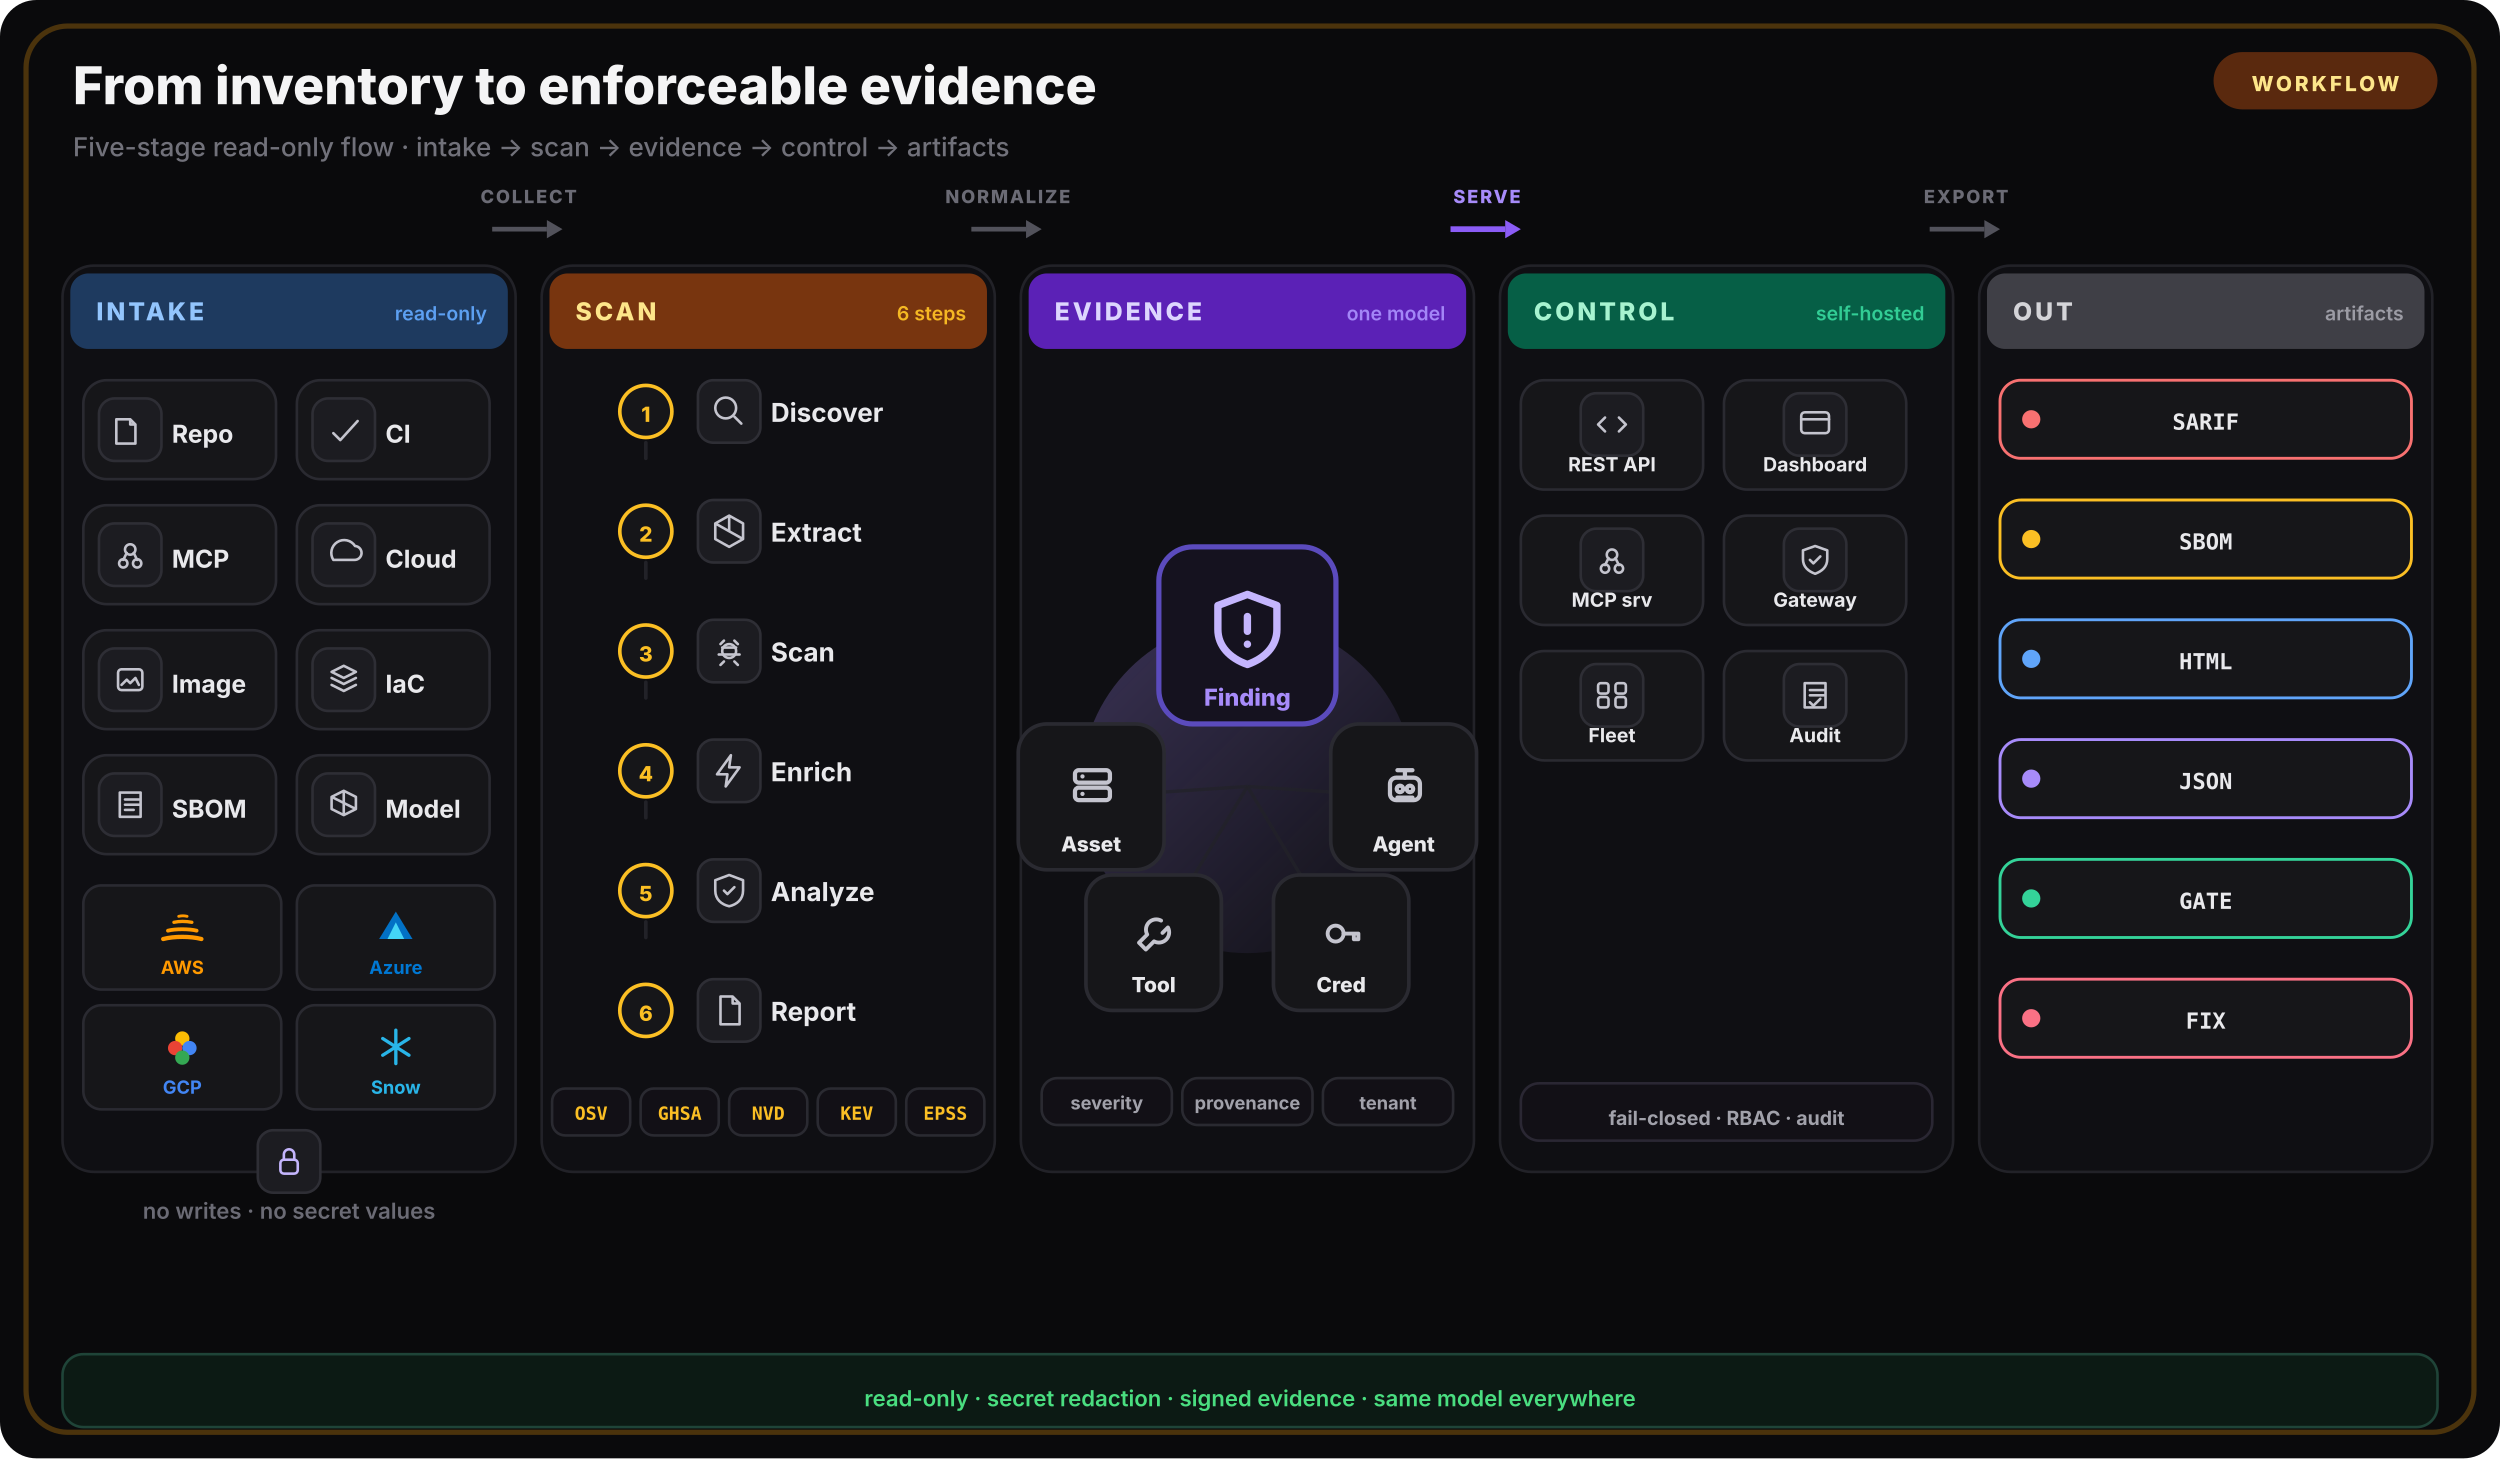
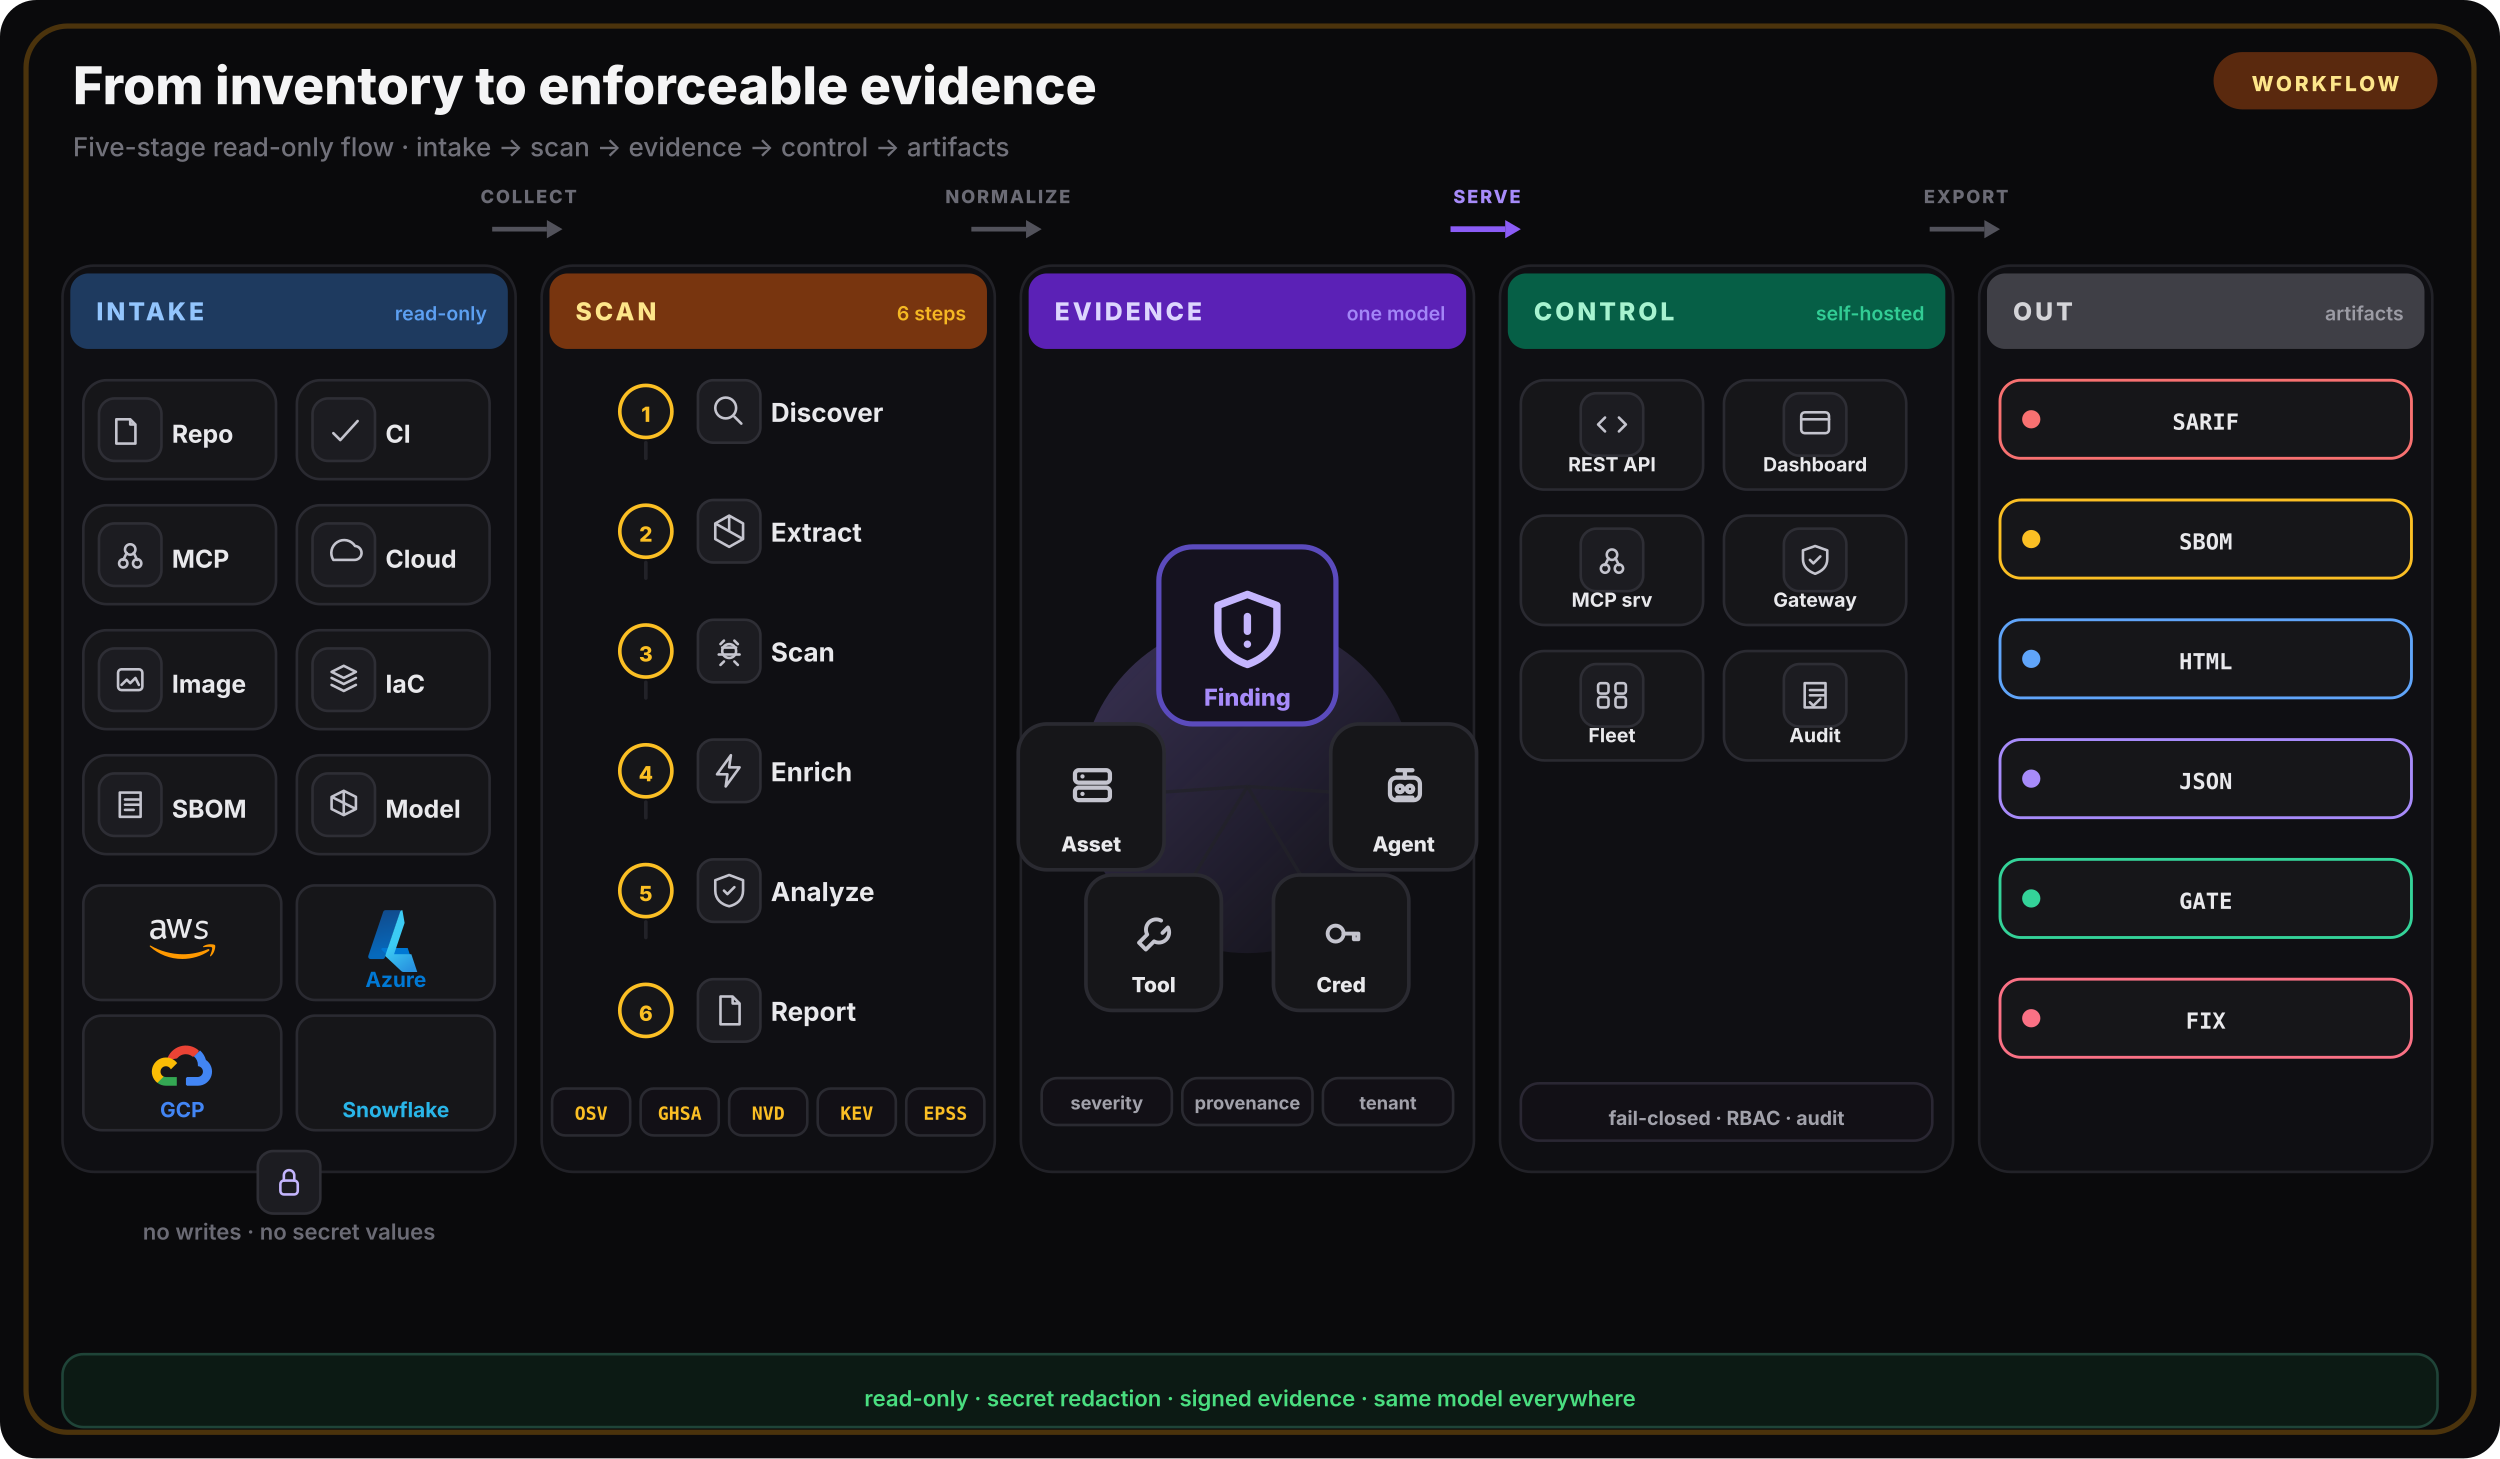
<svg xmlns="http://www.w3.org/2000/svg" width="960" height="560" viewBox="0 0 960 560" fill="none">
  <defs>
    <linearGradient id="core-glow" x1="0" y1="0" x2="1" y2="1">
      <stop offset="0%" stop-color="#a78bfa" stop-opacity="0.28" />
      <stop offset="100%" stop-color="#a78bfa" stop-opacity="0" />
    </linearGradient>
  </defs>
  <rect width="960" height="560" rx="14" fill="#0a0a0c" />
  <rect x="10" y="10" width="940" height="540" rx="16" fill="none" stroke="#f59e0b" stroke-width="2" opacity="0.28" />
  <rect x="850" y="20" width="86" height="22" rx="11" fill="#78350f" opacity="0.72" />
  <text x="893" y="35" text-anchor="middle" font-family="Inter,system-ui,sans-serif" font-size="8" font-weight="800" letter-spacing="0.14em" fill="#fde68a">WORKFLOW</text>
  <text x="28" y="40" font-family="Inter,system-ui,sans-serif" font-size="20" font-weight="800" fill="#f4f4f5">From inventory to enforceable evidence</text>
  <text x="28" y="60" font-family="Inter,system-ui,sans-serif" font-size="10" font-weight="500" fill="#71717a">Five-stage read-only flow · intake -&gt; scan -&gt; evidence -&gt; control -&gt; artifacts</text>
  <rect x="24" y="102" width="174" height="348" rx="12" fill="#0f0f13" stroke="#222228" />
  <rect x="27" y="105" width="168" height="29" rx="7" fill="#1e3a5f" />
  <text x="37" y="123" font-family="Inter,system-ui,sans-serif" font-size="9.5" font-weight="800" letter-spacing="0.12em" fill="#93c5fd">INTAKE</text>
  <text x="187" y="123" text-anchor="end" font-family="Inter,system-ui,sans-serif" font-size="7.5" font-weight="600" fill="#60a5fa" opacity="0.95">read-only</text>
  <rect x="208" y="102" width="174" height="348" rx="12" fill="#0f0f13" stroke="#222228" />
  <rect x="211" y="105" width="168" height="29" rx="7" fill="#78350f" />
  <text x="221" y="123" font-family="Inter,system-ui,sans-serif" font-size="9.5" font-weight="800" letter-spacing="0.12em" fill="#fde68a">SCAN</text>
  <text x="371" y="123" text-anchor="end" font-family="Inter,system-ui,sans-serif" font-size="7.5" font-weight="600" fill="#fbbf24" opacity="0.95">6 steps</text>
  <rect x="392" y="102" width="174" height="348" rx="12" fill="#0f0f13" stroke="#222228" />
  <rect x="395" y="105" width="168" height="29" rx="7" fill="#5b21b6" />
  <text x="405" y="123" font-family="Inter,system-ui,sans-serif" font-size="9.5" font-weight="800" letter-spacing="0.12em" fill="#ddd6fe">EVIDENCE</text>
  <text x="555" y="123" text-anchor="end" font-family="Inter,system-ui,sans-serif" font-size="7.5" font-weight="600" fill="#a78bfa" opacity="0.95">one model</text>
  <rect x="576" y="102" width="174" height="348" rx="12" fill="#0f0f13" stroke="#222228" />
  <rect x="579" y="105" width="168" height="29" rx="7" fill="#065f46" />
  <text x="589" y="123" font-family="Inter,system-ui,sans-serif" font-size="9.5" font-weight="800" letter-spacing="0.12em" fill="#a7f3d0">CONTROL</text>
  <text x="739" y="123" text-anchor="end" font-family="Inter,system-ui,sans-serif" font-size="7.5" font-weight="600" fill="#34d399" opacity="0.95">self-hosted</text>
  <rect x="760" y="102" width="174" height="348" rx="12" fill="#0f0f13" stroke="#222228" />
  <rect x="763" y="105" width="168" height="29" rx="7" fill="#3f3f46" />
  <text x="773" y="123" font-family="Inter,system-ui,sans-serif" font-size="9.5" font-weight="800" letter-spacing="0.12em" fill="#d4d4d8">OUT</text>
  <text x="923" y="123" text-anchor="end" font-family="Inter,system-ui,sans-serif" font-size="7.5" font-weight="600" fill="#a1a1aa" opacity="0.95">artifacts</text>
  <rect x="32" y="146" width="74" height="38" rx="9" fill="#161619" stroke="#2a2a31" />
  <rect x="38" y="153" width="24" height="24" rx="6" fill="#1c1c21" stroke="#2e2e35" />
  <g transform="translate(42,157) scale(0.6666667)" fill="none" stroke="#c4c4ce" stroke-width="1.5" stroke-linecap="round" stroke-linejoin="round">
    <path d="M4 6h8l3 3v11H4z M12 6v3h3" />
  </g>
  <text x="66" y="170" font-family="Inter,system-ui,sans-serif" font-size="9.5" font-weight="700" fill="#e9e9ec">Repo</text>
  <rect x="114" y="146" width="74" height="38" rx="9" fill="#161619" stroke="#2a2a31" />
  <rect x="120" y="153" width="24" height="24" rx="6" fill="#1c1c21" stroke="#2e2e35" />
  <g transform="translate(124,157) scale(0.6666667)" fill="none" stroke="#c4c4ce" stroke-width="1.5" stroke-linecap="round" stroke-linejoin="round">
    <path d="M6 14l4 4 10-11" />
  </g>
  <text x="148" y="170" font-family="Inter,system-ui,sans-serif" font-size="9.5" font-weight="700" fill="#e9e9ec">CI</text>
  <rect x="32" y="194" width="74" height="38" rx="9" fill="#161619" stroke="#2a2a31" />
  <rect x="38" y="201" width="24" height="24" rx="6" fill="#1c1c21" stroke="#2e2e35" />
  <g transform="translate(42,205) scale(0.6666667)" fill="none" stroke="#c4c4ce" stroke-width="1.5" stroke-linecap="round" stroke-linejoin="round">
    <circle cx="12" cy="9" r="3" />
    <circle cx="8" cy="17" r="2.4" />
    <circle cx="16" cy="17" r="2.4" />
    <path d="M10 11l-2 4 M14 11l2 4" />
  </g>
  <text x="66" y="218" font-family="Inter,system-ui,sans-serif" font-size="9.5" font-weight="700" fill="#e9e9ec">MCP</text>
  <rect x="114" y="194" width="74" height="38" rx="9" fill="#161619" stroke="#2a2a31" />
  <rect x="120" y="201" width="24" height="24" rx="6" fill="#1c1c21" stroke="#2e2e35" />
  <g transform="translate(124,205) scale(0.6666667)" fill="none" stroke="#c4c4ce" stroke-width="1.5" stroke-linecap="round" stroke-linejoin="round">
    <path d="M6 15h12a4 4 0 0 0 .5-8A6 6 0 0 0 6 15z" />
  </g>
  <text x="148" y="218" font-family="Inter,system-ui,sans-serif" font-size="9.5" font-weight="700" fill="#e9e9ec">Cloud</text>
  <rect x="32" y="242" width="74" height="38" rx="9" fill="#161619" stroke="#2a2a31" />
  <rect x="38" y="249" width="24" height="24" rx="6" fill="#1c1c21" stroke="#2e2e35" />
  <g transform="translate(42,253) scale(0.6666667)" fill="none" stroke="#c4c4ce" stroke-width="1.5" stroke-linecap="round" stroke-linejoin="round">
    <rect x="5" y="6" width="14" height="12" rx="2" />
    <path d="M7 15l3-3 2 2 3-3 2 4" />
  </g>
  <text x="66" y="266" font-family="Inter,system-ui,sans-serif" font-size="9.5" font-weight="700" fill="#e9e9ec">Image</text>
  <rect x="114" y="242" width="74" height="38" rx="9" fill="#161619" stroke="#2a2a31" />
  <rect x="120" y="249" width="24" height="24" rx="6" fill="#1c1c21" stroke="#2e2e35" />
  <g transform="translate(124,253) scale(0.6666667)" fill="none" stroke="#c4c4ce" stroke-width="1.5" stroke-linecap="round" stroke-linejoin="round">
    <path d="M12 4l7 3.5-7 3.5-7-3.5z M5 11l7 3.5 7-3.5 M5 15l7 3.5 7-3.5" />
  </g>
  <text x="148" y="266" font-family="Inter,system-ui,sans-serif" font-size="9.5" font-weight="700" fill="#e9e9ec">IaC</text>
  <rect x="32" y="290" width="74" height="38" rx="9" fill="#161619" stroke="#2a2a31" />
  <rect x="38" y="297" width="24" height="24" rx="6" fill="#1c1c21" stroke="#2e2e35" />
  <g transform="translate(42,301) scale(0.6666667)" fill="none" stroke="#c4c4ce" stroke-width="1.5" stroke-linecap="round" stroke-linejoin="round">
    <path d="M6 5h12v14H6z M9 9h8 M9 12h8 M9 15h5" />
  </g>
  <text x="66" y="314" font-family="Inter,system-ui,sans-serif" font-size="9.5" font-weight="700" fill="#e9e9ec">SBOM</text>
  <rect x="114" y="290" width="74" height="38" rx="9" fill="#161619" stroke="#2a2a31" />
  <rect x="120" y="297" width="24" height="24" rx="6" fill="#1c1c21" stroke="#2e2e35" />
  <g transform="translate(124,301) scale(0.6666667)" fill="none" stroke="#c4c4ce" stroke-width="1.5" stroke-linecap="round" stroke-linejoin="round">
    <path d="M12 4l7 3.5v7L12 18l-7-3.5v-7z M12 4v14 M5 7.5l14 7" />
  </g>
  <text x="148" y="314" font-family="Inter,system-ui,sans-serif" font-size="9.5" font-weight="700" fill="#e9e9ec">Model</text>
-   <rect x="32" y="340" width="76" height="40" rx="7" fill="#161619" stroke="#2a2a31" />
-   <g transform="translate(59.0,345) scale(0.9166667)">
-     <path d="M4 17c4.5-1.2 11.5-1.2 16 0" stroke="#ff9900" fill="none" stroke-width="1.8" stroke-linecap="round" />
-     <path d="M6 13.5c3-.8 9-.8 12 0" stroke="#ff9900" fill="none" stroke-width="1.6" stroke-linecap="round" />
-     <path d="M8.5 10c2.2-.5 5-.5 7.5 0" stroke="#ff9900" fill="none" stroke-width="1.4" stroke-linecap="round" />
-     <path d="M10.5 7.5c1.2-.3 2.3-.3 3.5 0" stroke="#ff9900" fill="none" stroke-width="1.2" stroke-linecap="round" />
-   </g>
-   <text x="70.0" y="374" text-anchor="middle" font-family="Inter,system-ui,sans-serif" font-size="7" font-weight="700" fill="#ff9900">AWS</text>
-   <rect x="114" y="340" width="76" height="40" rx="7" fill="#161619" stroke="#2a2a31" />
-   <g transform="translate(141.0,345) scale(0.9166667)">
-     <path d="M5 17 L12 5.5 L19 17 Z" fill="#0078d4" opacity="0.92" />
-     <path d="M8.5 17 L12 10 L15.5 17 Z" fill="#50e6ff" opacity="0.85" />
-   </g>
-   <text x="152.0" y="374" text-anchor="middle" font-family="Inter,system-ui,sans-serif" font-size="7" font-weight="700" fill="#0078d4">Azure</text>
-   <rect x="32" y="386" width="76" height="40" rx="7" fill="#161619" stroke="#2a2a31" />
-   <g transform="translate(59.0,391) scale(0.9166667)">
-     <circle cx="12" cy="8.5" r="3" fill="#fbbc04" />
-     <circle cx="9" cy="12.5" r="3" fill="#ea4335" />
-     <circle cx="15" cy="12.5" r="3" fill="#4285f4" />
-     <circle cx="12" cy="16.5" r="3" fill="#34a853" />
-   </g>
-   <text x="70.0" y="420" text-anchor="middle" font-family="Inter,system-ui,sans-serif" font-size="7" font-weight="700" fill="#4285f4">GCP</text>
-   <rect x="114" y="386" width="76" height="40" rx="7" fill="#161619" stroke="#2a2a31" />
-   <g transform="translate(141.0,391) scale(0.9166667)">
-     <path d="M12 5v14M6.5 8.5l11 7M17.5 8.5l-11 7M6.5 15.5l11-7M17.5 15.5l-11-7" stroke="#29b5e8" stroke-width="1.4" stroke-linecap="round" />
-   </g>
-   <text x="152.0" y="420" text-anchor="middle" font-family="Inter,system-ui,sans-serif" font-size="7" font-weight="700" fill="#29b5e8">Snow</text>
-   <rect x="99" y="434" width="24" height="24" rx="6" fill="#1c1c21" stroke="#2e2e35" />
-   <g transform="translate(103,438) scale(0.6666667)" fill="none" stroke="#c4b5fd" stroke-width="1.5" stroke-linecap="round" stroke-linejoin="round">
+   <rect x="32" y="340" width="76" height="44" rx="7" fill="#161619" stroke="#2a2a31" />
+   <g transform="translate(56.0,346) scale(1.166667)" color="#e9e9ec">
+     <path d="M6.4 10.6c0 .27.03.49.08.65.06.16.13.34.24.53a.32.32 0 0 1 .05.17c0 .07-.04.14-.13.21l-.43.29a.33.33 0 0 1-.18.06c-.07 0-.14-.03-.21-.1a2.2 2.2 0 0 1-.25-.33 5.4 5.4 0 0 1-.22-.41c-.54.64-1.22.96-2.04.96-.58 0-1.05-.17-1.39-.5-.34-.34-.51-.78-.51-1.34 0-.59.21-1.07.63-1.43.42-.36.98-.54 1.69-.54.23 0 .47.02.73.06.26.03.52.09.8.15v-.5c0-.52-.11-.89-.32-1.1-.22-.21-.59-.31-1.12-.31-.24 0-.49.03-.74.09-.26.06-.5.13-.74.22a2 2 0 0 1-.24.09.42.42 0 0 1-.11.02c-.1 0-.15-.07-.15-.22v-.34c0-.11.01-.2.05-.25.04-.05.11-.1.21-.15.24-.12.53-.23.87-.31.34-.09.69-.13 1.07-.13.82 0 1.41.18 1.8.56.38.37.57.94.57 1.7v2.24Zm-2.82 1.06c.23 0 .46-.04.71-.12.25-.08.47-.23.66-.44.11-.13.2-.28.24-.45.04-.17.07-.37.07-.61v-.29a5.8 5.8 0 0 0-.64-.12 5.2 5.2 0 0 0-.65-.04c-.46 0-.8.09-1.03.28-.23.18-.34.44-.34.78 0 .32.08.56.25.72.16.17.4.25.71.25Zm5.58.75c-.12 0-.21-.02-.26-.07-.06-.04-.11-.13-.15-.27L6.85 6.35a1.2 1.2 0 0 1-.06-.28c0-.11.05-.17.16-.17h.67c.13 0 .22.02.27.07.06.04.1.13.14.27l1.17 4.62 1.09-4.62c.03-.14.07-.23.13-.27a.47.47 0 0 1 .28-.07h.55c.13 0 .22.02.28.07.06.04.11.13.14.27l1.1 4.68 1.21-4.68c.04-.14.09-.23.14-.27a.46.46 0 0 1 .27-.07h.64c.11 0 .17.06.17.17 0 .03 0 .07-.01.11a1 1 0 0 1-.05.18l-1.69 5.42c-.04.14-.09.23-.15.27a.46.46 0 0 1-.26.07h-.6c-.13 0-.22-.02-.28-.07-.06-.05-.11-.14-.14-.28l-1.08-4.5-1.08 4.49c-.03.14-.07.23-.13.28-.06.05-.16.07-.28.07h-.6Zm8.94.18c-.36 0-.71-.04-1.06-.12-.34-.08-.61-.18-.79-.28-.11-.06-.18-.13-.21-.2a.5.5 0 0 1-.04-.19v-.35c0-.15.05-.22.16-.22.04 0 .08.01.13.02l.18.08c.24.1.5.19.78.25.28.06.56.09.85.09.45 0 .8-.08 1.05-.24.24-.16.37-.39.37-.68a.62.62 0 0 0-.17-.44c-.11-.12-.32-.23-.63-.33l-.9-.28c-.46-.14-.79-.36-1-.64a1.5 1.5 0 0 1-.31-.92c0-.27.06-.5.18-.71.11-.21.27-.39.46-.53.2-.15.42-.26.68-.34.26-.08.53-.11.81-.11.15 0 .29.01.44.03l.42.07c.13.03.25.06.37.1.12.04.21.07.27.11.09.05.15.1.19.16.04.05.06.12.06.21v.32c0 .15-.05.23-.16.23a.73.73 0 0 1-.27-.08 3.3 3.3 0 0 0-1.36-.28c-.41 0-.73.06-.95.2-.22.13-.33.34-.33.62 0 .19.06.34.19.47.13.12.36.24.7.35l.88.28c.45.14.78.34.98.6.2.26.29.55.29.88 0 .28-.06.53-.17.75-.12.22-.28.41-.48.57-.2.16-.44.28-.72.36-.29.09-.59.13-.92.13Z" fill="currentColor" />
+     <path d="M20.78 16.4c-2.36 1.74-5.79 2.67-8.74 2.67-4.13 0-7.86-1.53-10.67-4.07-.22-.2-.02-.47.24-.32 3.04 1.77 6.79 2.83 10.67 2.83 2.62 0 5.5-.54 8.15-1.67.4-.17.73.26.34.55Z" fill="#FF9900" />
+     <path d="M21.76 15.28c-.3-.39-2-.18-2.76-.09-.23.03-.27-.17-.06-.32 1.35-.95 3.57-.68 3.83-.36.26.33-.07 2.55-1.34 3.61-.2.16-.38.07-.3-.14.29-.71.93-2.31.63-2.7Z" fill="#FF9900" />
+   </g>
+   <rect x="114" y="340" width="76" height="44" rx="7" fill="#161619" stroke="#2a2a31" />
+   <g transform="translate(138.0,346) scale(1.166667)">
+     <defs>
+       <linearGradient id="cl-azure-azure-a" x1="6" y1="3" x2="9" y2="17" gradientUnits="userSpaceOnUse">
+         <stop stop-color="#114A8B" />
+         <stop offset="1" stop-color="#0669BC" />
+       </linearGradient>
+       <linearGradient id="cl-azure-azure-b" x1="13" y1="13" x2="19" y2="21" gradientUnits="userSpaceOnUse">
+         <stop stop-color="#3CCBF4" />
+         <stop offset="1" stop-color="#2892DF" />
+       </linearGradient>
+     </defs>
+     <path d="M8.6 3h5.06l-5.25 15.55a.8.8 0 0 1-.76.55H3.7a.8.8 0 0 1-.76-1.06L7.84 3.55A.8.8 0 0 1 8.6 3Z" fill="url(#cl-azure-azure-a)" />
+     <path d="M15.9 15.45H7.6a.37.37 0 0 0-.25.64l5.33 4.98c.15.15.36.23.57.23h4.6l-1.95-5.85Z" fill="#0078D4" />
+     <path d="M14.16 3a.8.8 0 0 0-.76.54l-4.9 14.46.05.15 5.33 4.98c.15.14.36.22.57.22h4.6l-1.95-5.85h-5.69l3.48-10.3L14.16 3Z" fill="url(#cl-azure-azure-b)" />
+   </g>
+   <text x="152.0" y="379" text-anchor="middle" font-family="Inter,system-ui,sans-serif" font-size="8" font-weight="700" fill="#0078D4">Azure</text>
+   <rect x="32" y="390" width="76" height="44" rx="7" fill="#161619" stroke="#2a2a31" />
+   <g transform="translate(56.0,396) scale(1.166667)">
+     <path d="M15.4 8.34h.5l1.43-1.43.07-.6a6.43 6.43 0 0 0-10.46 3.14c.15-.1.47-.03.47-.03l2.86-.47s.15-.24.22-.23a3.57 3.57 0 0 1 4.88-.38v.43Z" fill="#EA4335" />
+     <path d="M19.78 9.45a6.43 6.43 0 0 0-1.94-3.13L15.83 8.3a3.57 3.57 0 0 1 1.31 2.83v.36a1.79 1.79 0 0 1 0 3.57h-3.58l-.36.37v2.14l.36.36h3.58a4.65 4.65 0 0 0 2.64-8.48Z" fill="#4285F4" />
+     <path d="M6.62 17.93h3.57v-2.86H6.62a1.78 1.78 0 0 1-.74-.16l-.5.15-1.44 1.43-.13.5a4.63 4.63 0 0 0 2.81.94Z" fill="#34A853" />
+     <path d="M6.62 8.64A4.65 4.65 0 0 0 3.8 16.99l2.07-2.07a1.79 1.79 0 1 1 2.37-2.37l2.07-2.07a4.64 4.64 0 0 0-3.69-1.84Z" fill="#FBBC05" />
+   </g>
+   <text x="70.0" y="429" text-anchor="middle" font-family="Inter,system-ui,sans-serif" font-size="8" font-weight="700" fill="#4285F4">GCP</text>
+   <rect x="114" y="390" width="76" height="44" rx="7" fill="#161619" stroke="#2a2a31" />
+   <g transform="translate(138.0,396) scale(1.166667)">
+     <path d="M12 1.6c.6 0 1.1.49 1.1 1.1v2.06l1.46-1.46a1.1 1.1 0 1 1 1.56 1.56L13.1 8.43v2.2l1.9-1.1 1.16-3.43a1.1 1.1 0 0 1 2.08.7l-.76 2.25 1.88-1.08a1.1 1.1 0 1 1 1.1 1.9l-1.88 1.09 2.25.76a1.1 1.1 0 0 1-.7 2.08l-3.43-1.16-1.9 1.1 1.9 1.1 3.43-1.16a1.1 1.1 0 0 1 .7 2.08l-2.25.76 1.88 1.09a1.1 1.1 0 1 1-1.1 1.9l-1.88-1.08.76 2.25a1.1 1.1 0 0 1-2.08.7l-1.16-3.43-1.9-1.1v2.2l3.02 3.01a1.1 1.1 0 1 1-1.56 1.56L13.1 19.18v2.06a1.1 1.1 0 0 1-2.2 0v-2.06l-1.46 1.46a1.1 1.1 0 0 1-1.56-1.56l3.02-3.02v-2.2l-1.9 1.1-1.16 3.43a1.1 1.1 0 0 1-2.08-.7l.76-2.25-1.88 1.08a1.1 1.1 0 1 1-1.1-1.9l1.88-1.09-2.25-.76a1.1 1.1 0 0 1 .7-2.08l3.43 1.16 1.9-1.1-1.9-1.1-3.43 1.16a1.1 1.1 0 0 1-.7-2.08l2.25-.76-1.88-1.09a1.1 1.1 0 0 1 1.1-1.9l1.88 1.08-.76-2.25a1.1 1.1 0 0 1 2.08-.7l1.16 3.43 1.9 1.1v-2.2L7.88 4.86a1.1 1.1 0 0 1 1.56-1.56l1.46 1.46V2.7c0-.61.49-1.1 1.1-1.1Z" />
+   </g>
+   <text x="152.0" y="429" text-anchor="middle" font-family="Inter,system-ui,sans-serif" font-size="8" font-weight="700" fill="#29B5E8">Snowflake</text>
+   <rect x="99" y="442" width="24" height="24" rx="6" fill="#1c1c21" stroke="#2e2e35" />
+   <g transform="translate(103,446) scale(0.6666667)" fill="none" stroke="#c4b5fd" stroke-width="1.5" stroke-linecap="round" stroke-linejoin="round">
    <rect x="7" y="11" width="10" height="8" rx="2" />
    <path d="M9 11V8a3 3 0 0 1 6 0v3" />
  </g>
-   <text x="111" y="468" text-anchor="middle" font-family="Inter,system-ui,sans-serif" font-size="8.5" font-weight="600" fill="#6b6b75">no writes · no secret values</text>
+   <text x="111" y="476" text-anchor="middle" font-family="Inter,system-ui,sans-serif" font-size="8.5" font-weight="600" fill="#6b6b75">no writes · no secret values</text>
  <circle cx="248" cy="158" r="10" fill="#161619" stroke="#fbbf24" stroke-width="1.4" />
  <text x="248" y="162" text-anchor="middle" font-family="Inter,system-ui,sans-serif" font-size="8" font-weight="800" fill="#fbbf24">1</text>
  <rect x="268" y="146" width="24" height="24" rx="6" fill="#1c1c21" stroke="#2e2e35" />
  <g transform="translate(272,150) scale(0.6666667)" fill="none" stroke="#c4c4ce" stroke-width="1.5" stroke-linecap="round" stroke-linejoin="round">
    <circle cx="10" cy="10" r="6" />
    <path d="M15 15l4 4" />
  </g>
  <text x="296" y="162" font-family="Inter,system-ui,sans-serif" font-size="10" font-weight="700" fill="#e9e9ec">Discover</text>
  <path d="M248 170 V176" stroke="#222228" stroke-width="1.4" stroke-linecap="round" />
  <circle cx="248" cy="204" r="10" fill="#161619" stroke="#fbbf24" stroke-width="1.4" />
  <text x="248" y="208" text-anchor="middle" font-family="Inter,system-ui,sans-serif" font-size="8" font-weight="800" fill="#fbbf24">2</text>
  <rect x="268" y="192" width="24" height="24" rx="6" fill="#1c1c21" stroke="#2e2e35" />
  <g transform="translate(272,196) scale(0.6666667)" fill="none" stroke="#c4c4ce" stroke-width="1.5" stroke-linecap="round" stroke-linejoin="round">
    <path d="M12 3l8 4.5v9L12 21l-8-4.5v-9z M12 3v9 M4 7.5l16 9" />
  </g>
  <text x="296" y="208" font-family="Inter,system-ui,sans-serif" font-size="10" font-weight="700" fill="#e9e9ec">Extract</text>
  <path d="M248 216 V222" stroke="#222228" stroke-width="1.4" stroke-linecap="round" />
  <circle cx="248" cy="250" r="10" fill="#161619" stroke="#fbbf24" stroke-width="1.4" />
  <text x="248" y="254" text-anchor="middle" font-family="Inter,system-ui,sans-serif" font-size="8" font-weight="800" fill="#fbbf24">3</text>
  <rect x="268" y="238" width="24" height="24" rx="6" fill="#1c1c21" stroke="#2e2e35" />
  <g transform="translate(272,242) scale(0.6666667)" fill="none" stroke="#c4c4ce" stroke-width="1.5" stroke-linecap="round" stroke-linejoin="round">
    <path d="M8 10h8M6 14h12M9 6l-2 2M15 6l2 2M9 18l-2 2M15 18l2 2" />
    <circle cx="12" cy="12" r="4" />
  </g>
  <text x="296" y="254" font-family="Inter,system-ui,sans-serif" font-size="10" font-weight="700" fill="#e9e9ec">Scan</text>
  <path d="M248 262 V268" stroke="#222228" stroke-width="1.4" stroke-linecap="round" />
  <circle cx="248" cy="296" r="10" fill="#161619" stroke="#fbbf24" stroke-width="1.4" />
  <text x="248" y="300" text-anchor="middle" font-family="Inter,system-ui,sans-serif" font-size="8" font-weight="800" fill="#fbbf24">4</text>
  <rect x="268" y="284" width="24" height="24" rx="6" fill="#1c1c21" stroke="#2e2e35" />
  <g transform="translate(272,288) scale(0.6666667)" fill="none" stroke="#c4c4ce" stroke-width="1.5" stroke-linecap="round" stroke-linejoin="round">
    <path d="M13 3L5 14h6l-1 7 8-11h-6z" />
  </g>
  <text x="296" y="300" font-family="Inter,system-ui,sans-serif" font-size="10" font-weight="700" fill="#e9e9ec">Enrich</text>
  <path d="M248 308 V314" stroke="#222228" stroke-width="1.4" stroke-linecap="round" />
  <circle cx="248" cy="342" r="10" fill="#161619" stroke="#fbbf24" stroke-width="1.4" />
  <text x="248" y="346" text-anchor="middle" font-family="Inter,system-ui,sans-serif" font-size="8" font-weight="800" fill="#fbbf24">5</text>
  <rect x="268" y="330" width="24" height="24" rx="6" fill="#1c1c21" stroke="#2e2e35" />
  <g transform="translate(272,334) scale(0.6666667)" fill="none" stroke="#c4c4ce" stroke-width="1.5" stroke-linecap="round" stroke-linejoin="round">
    <path d="M12 3l8 3v6c0 5-3.5 8-8 9-4.5-1-8-4-8-9V6z" />
    <path d="M9 12l2 2 4-4" />
  </g>
  <text x="296" y="346" font-family="Inter,system-ui,sans-serif" font-size="10" font-weight="700" fill="#e9e9ec">Analyze</text>
  <path d="M248 354 V360" stroke="#222228" stroke-width="1.4" stroke-linecap="round" />
  <circle cx="248" cy="388" r="10" fill="#161619" stroke="#fbbf24" stroke-width="1.4" />
  <text x="248" y="392" text-anchor="middle" font-family="Inter,system-ui,sans-serif" font-size="8" font-weight="800" fill="#fbbf24">6</text>
  <rect x="268" y="376" width="24" height="24" rx="6" fill="#1c1c21" stroke="#2e2e35" />
  <g transform="translate(272,380) scale(0.6666667)" fill="none" stroke="#c4c4ce" stroke-width="1.5" stroke-linecap="round" stroke-linejoin="round">
    <path d="M7 4h7l4 4v12H7z M14 4v4h4" />
  </g>
  <text x="296" y="392" font-family="Inter,system-ui,sans-serif" font-size="10" font-weight="700" fill="#e9e9ec">Report</text>
  <rect x="212" y="418" width="30" height="18" rx="5" fill="#121016" stroke="#2a2a31" />
  <text x="227.0" y="430" text-anchor="middle" font-family="ui-monospace,monospace" font-size="7" font-weight="700" fill="#fbbf24">OSV</text>
  <rect x="246" y="418" width="30" height="18" rx="5" fill="#121016" stroke="#2a2a31" />
  <text x="261.0" y="430" text-anchor="middle" font-family="ui-monospace,monospace" font-size="7" font-weight="700" fill="#fbbf24">GHSA</text>
  <rect x="280" y="418" width="30" height="18" rx="5" fill="#121016" stroke="#2a2a31" />
  <text x="295.0" y="430" text-anchor="middle" font-family="ui-monospace,monospace" font-size="7" font-weight="700" fill="#fbbf24">NVD</text>
  <rect x="314" y="418" width="30" height="18" rx="5" fill="#121016" stroke="#2a2a31" />
  <text x="329.0" y="430" text-anchor="middle" font-family="ui-monospace,monospace" font-size="7" font-weight="700" fill="#fbbf24">KEV</text>
  <rect x="348" y="418" width="30" height="18" rx="5" fill="#121016" stroke="#2a2a31" />
  <text x="363.0" y="430" text-anchor="middle" font-family="ui-monospace,monospace" font-size="7" font-weight="700" fill="#fbbf24">EPSS</text>
  <circle cx="479" cy="302" r="64" fill="url(#core-glow)" />
  <line x1="479" y1="302" x2="419" y2="306" stroke="#222228" stroke-width="1.3" opacity="0.75" />
  <line x1="479" y1="302" x2="539" y2="306" stroke="#222228" stroke-width="1.3" opacity="0.75" />
  <line x1="479" y1="302" x2="443" y2="362" stroke="#222228" stroke-width="1.3" opacity="0.75" />
  <line x1="479" y1="302" x2="515" y2="362" stroke="#222228" stroke-width="1.3" opacity="0.75" />
  <rect x="445" y="210" width="68" height="68" rx="13" fill="#15121f" stroke="#5b4bbd" stroke-width="2" />
  <g transform="translate(462,224) scale(1.416667)" fill="none" stroke="#c4b5fd" stroke-width="2.0" stroke-linecap="round" stroke-linejoin="round">
    <path d="M12 3l8 3v6.5c0 4.5-3.2 7.8-8 9.5-4.8-1.7-8-5-8-9.5V6z" />
    <path d="M12 9v4" />
    <path d="M12 16.5h.01" />
  </g>
  <text x="479" y="271" text-anchor="middle" font-family="Inter,system-ui,sans-serif" font-size="9" font-weight="800" fill="#a78bfa">Finding</text>
  <rect x="391" y="278" width="56" height="56" rx="11" fill="#161619" stroke="#2a2a31" stroke-width="1.4" />
  <g transform="translate(408,290) scale(0.9583333)" fill="none" stroke="#c4c4ce" stroke-width="1.7" stroke-linecap="round" stroke-linejoin="round">
    <rect x="5" y="6" width="14" height="5" rx="1.5" />
    <rect x="5" y="13" width="14" height="5" rx="1.5" />
    <path d="M8 8.5h.01 M8 15.5h.01" />
  </g>
  <text x="419" y="327" text-anchor="middle" font-family="Inter,system-ui,sans-serif" font-size="8" font-weight="800" fill="#e9e9ec">Asset</text>
  <rect x="511" y="278" width="56" height="56" rx="11" fill="#161619" stroke="#2a2a31" stroke-width="1.4" />
  <g transform="translate(528,290) scale(0.9583333)" fill="none" stroke="#c4c4ce" stroke-width="1.7" stroke-linecap="round" stroke-linejoin="round">
    <rect x="6" y="9" width="12" height="9" rx="2.5" />
    <circle cx="10" cy="13.5" r="1.3" />
    <circle cx="14" cy="13.5" r="1.3" />
    <path d="M9 17h6M12 6v3M9 6h6" />
  </g>
  <text x="539" y="327" text-anchor="middle" font-family="Inter,system-ui,sans-serif" font-size="8" font-weight="800" fill="#e9e9ec">Agent</text>
  <rect x="417" y="336" width="52" height="52" rx="10" fill="#161619" stroke="#2a2a31" stroke-width="1.4" />
  <g transform="translate(433,348) scale(0.875)" fill="none" stroke="#c4c4ce" stroke-width="1.7" stroke-linecap="round" stroke-linejoin="round">
    <path d="M14.7 6.3a4.5 4.5 0 0 0-6.1 6.1L5 16l3 3 3.6-3.6a4.5 4.5 0 0 0 6.1-6.1l-2.4 2.4" />
  </g>
  <text x="443" y="381" text-anchor="middle" font-family="Inter,system-ui,sans-serif" font-size="8" font-weight="800" fill="#e9e9ec">Tool</text>
  <rect x="489" y="336" width="52" height="52" rx="10" fill="#161619" stroke="#2a2a31" stroke-width="1.4" />
  <g transform="translate(505,348) scale(0.875)" fill="none" stroke="#c4c4ce" stroke-width="1.7" stroke-linecap="round" stroke-linejoin="round">
    <circle cx="9" cy="12" r="3.5" />
    <path d="M12.5 12H19v2.5h-2V12" />
  </g>
  <text x="515" y="381" text-anchor="middle" font-family="Inter,system-ui,sans-serif" font-size="8" font-weight="800" fill="#e9e9ec">Cred</text>
  <rect x="400" y="414" width="50" height="18" rx="6" fill="#121016" stroke="#2a2a31" />
  <text x="425.0" y="426" text-anchor="middle" font-family="Inter,system-ui,sans-serif" font-size="7" font-weight="700" fill="#a1a1aa">severity</text>
  <rect x="454" y="414" width="50" height="18" rx="6" fill="#121016" stroke="#2a2a31" />
  <text x="479.0" y="426" text-anchor="middle" font-family="Inter,system-ui,sans-serif" font-size="7" font-weight="700" fill="#a1a1aa">provenance</text>
  <rect x="508" y="414" width="50" height="18" rx="6" fill="#121016" stroke="#2a2a31" />
  <text x="533.0" y="426" text-anchor="middle" font-family="Inter,system-ui,sans-serif" font-size="7" font-weight="700" fill="#a1a1aa">tenant</text>
  <rect x="584" y="146" width="70" height="42" rx="9" fill="#161619" stroke="#2a2a31" />
  <rect x="607" y="151" width="24" height="24" rx="6" fill="#1c1c21" stroke="#2e2e35" />
  <g transform="translate(611,155) scale(0.6666667)" fill="none" stroke="#c4c4ce" stroke-width="1.5" stroke-linecap="round" stroke-linejoin="round">
    <path d="M8 8l-4 4 4 4M16 8l4 4-4 4" />
  </g>
  <text x="619" y="181" text-anchor="middle" font-family="Inter,system-ui,sans-serif" font-size="7.5" font-weight="700" fill="#e9e9ec">REST API</text>
  <rect x="662" y="146" width="70" height="42" rx="9" fill="#161619" stroke="#2a2a31" />
  <rect x="685" y="151" width="24" height="24" rx="6" fill="#1c1c21" stroke="#2e2e35" />
  <g transform="translate(689,155) scale(0.6666667)" fill="none" stroke="#c4c4ce" stroke-width="1.5" stroke-linecap="round" stroke-linejoin="round">
    <rect x="4" y="5" width="16" height="12" rx="2" />
    <path d="M4 9h16" />
  </g>
  <text x="697" y="181" text-anchor="middle" font-family="Inter,system-ui,sans-serif" font-size="7.5" font-weight="700" fill="#e9e9ec">Dashboard</text>
  <rect x="584" y="198" width="70" height="42" rx="9" fill="#161619" stroke="#2a2a31" />
  <rect x="607" y="203" width="24" height="24" rx="6" fill="#1c1c21" stroke="#2e2e35" />
  <g transform="translate(611,207) scale(0.6666667)" fill="none" stroke="#c4c4ce" stroke-width="1.5" stroke-linecap="round" stroke-linejoin="round">
    <circle cx="12" cy="9" r="3" />
    <circle cx="8" cy="17" r="2.4" />
    <circle cx="16" cy="17" r="2.4" />
    <path d="M10 11l-2 4 M14 11l2 4" />
  </g>
  <text x="619" y="233" text-anchor="middle" font-family="Inter,system-ui,sans-serif" font-size="7.5" font-weight="700" fill="#e9e9ec">MCP srv</text>
  <rect x="662" y="198" width="70" height="42" rx="9" fill="#161619" stroke="#2a2a31" />
  <rect x="685" y="203" width="24" height="24" rx="6" fill="#1c1c21" stroke="#2e2e35" />
  <g transform="translate(689,207) scale(0.6666667)" fill="none" stroke="#c4c4ce" stroke-width="1.5" stroke-linecap="round" stroke-linejoin="round">
    <path d="M12 4l7 2.5v5c0 4.5-3 7-7 8.5-4-1.5-7-4-7-8.5v-5z" />
    <path d="M9 12l2 2 4-4" />
  </g>
  <text x="697" y="233" text-anchor="middle" font-family="Inter,system-ui,sans-serif" font-size="7.5" font-weight="700" fill="#e9e9ec">Gateway</text>
  <rect x="584" y="250" width="70" height="42" rx="9" fill="#161619" stroke="#2a2a31" />
  <rect x="607" y="255" width="24" height="24" rx="6" fill="#1c1c21" stroke="#2e2e35" />
  <g transform="translate(611,259) scale(0.6666667)" fill="none" stroke="#c4c4ce" stroke-width="1.5" stroke-linecap="round" stroke-linejoin="round">
    <rect x="4" y="5" width="6" height="6" rx="1.5" />
    <rect x="14" y="5" width="6" height="6" rx="1.5" />
    <rect x="4" y="13" width="6" height="6" rx="1.5" />
    <rect x="14" y="13" width="6" height="6" rx="1.5" />
  </g>
  <text x="619" y="285" text-anchor="middle" font-family="Inter,system-ui,sans-serif" font-size="7.5" font-weight="700" fill="#e9e9ec">Fleet</text>
  <rect x="662" y="250" width="70" height="42" rx="9" fill="#161619" stroke="#2a2a31" />
  <rect x="685" y="255" width="24" height="24" rx="6" fill="#1c1c21" stroke="#2e2e35" />
  <g transform="translate(689,259) scale(0.6666667)" fill="none" stroke="#c4c4ce" stroke-width="1.5" stroke-linecap="round" stroke-linejoin="round">
    <path d="M6 5h12v14H6z M9 9h8 M9 12h8" />
    <path d="M9 16l2 2 4-4" />
  </g>
  <text x="697" y="285" text-anchor="middle" font-family="Inter,system-ui,sans-serif" font-size="7.5" font-weight="700" fill="#e9e9ec">Audit</text>
  <rect x="584" y="416" width="158" height="22" rx="7" fill="#121016" stroke="#2a2733" />
  <text x="663" y="432" text-anchor="middle" font-family="Inter,system-ui,sans-serif" font-size="7.5" font-weight="700" fill="#a1a1aa">fail-closed · RBAC · audit</text>
  <rect x="768" y="146" width="158" height="30" rx="8" fill="#161619" stroke="#f87171" stroke-width="1.1" />
  <circle cx="780" cy="161" r="3.5" fill="#f87171" />
  <text x="847" y="165" text-anchor="middle" font-family="ui-monospace,monospace" font-size="8.5" font-weight="800" fill="#e9e9ec">SARIF</text>
  <rect x="768" y="192" width="158" height="30" rx="8" fill="#161619" stroke="#fbbf24" stroke-width="1.1" />
  <circle cx="780" cy="207" r="3.5" fill="#fbbf24" />
  <text x="847" y="211" text-anchor="middle" font-family="ui-monospace,monospace" font-size="8.5" font-weight="800" fill="#e9e9ec">SBOM</text>
  <rect x="768" y="238" width="158" height="30" rx="8" fill="#161619" stroke="#60a5fa" stroke-width="1.1" />
  <circle cx="780" cy="253" r="3.5" fill="#60a5fa" />
  <text x="847" y="257" text-anchor="middle" font-family="ui-monospace,monospace" font-size="8.5" font-weight="800" fill="#e9e9ec">HTML</text>
  <rect x="768" y="284" width="158" height="30" rx="8" fill="#161619" stroke="#a78bfa" stroke-width="1.1" />
  <circle cx="780" cy="299" r="3.5" fill="#a78bfa" />
  <text x="847" y="303" text-anchor="middle" font-family="ui-monospace,monospace" font-size="8.5" font-weight="800" fill="#e9e9ec">JSON</text>
  <rect x="768" y="330" width="158" height="30" rx="8" fill="#161619" stroke="#34d399" stroke-width="1.1" />
  <circle cx="780" cy="345" r="3.5" fill="#34d399" />
  <text x="847" y="349" text-anchor="middle" font-family="ui-monospace,monospace" font-size="8.5" font-weight="800" fill="#e9e9ec">GATE</text>
  <rect x="768" y="376" width="158" height="30" rx="8" fill="#161619" stroke="#fb7185" stroke-width="1.1" />
  <circle cx="780" cy="391" r="3.5" fill="#fb7185" />
  <text x="847" y="395" text-anchor="middle" font-family="ui-monospace,monospace" font-size="8.5" font-weight="800" fill="#e9e9ec">FIX</text>
  <line x1="189" y1="88" x2="210" y2="88" stroke="#52525b" stroke-width="1.8" />
  <polygon points="216,88 210,84.5 210,91.5" fill="#52525b" />
  <text x="203" y="78" text-anchor="middle" font-family="Inter,system-ui,sans-serif" font-size="7" font-weight="800" letter-spacing="0.1em" fill="#6b6b75">COLLECT</text>
  <line x1="373" y1="88" x2="394" y2="88" stroke="#52525b" stroke-width="1.8" />
  <polygon points="400,88 394,84.5 394,91.5" fill="#52525b" />
  <text x="387" y="78" text-anchor="middle" font-family="Inter,system-ui,sans-serif" font-size="7" font-weight="800" letter-spacing="0.1em" fill="#6b6b75">NORMALIZE</text>
  <line x1="557" y1="88" x2="578" y2="88" stroke="#8b5cf6" stroke-width="2.2" />
  <polygon points="584,88 578,84.5 578,91.5" fill="#8b5cf6" />
  <text x="571" y="78" text-anchor="middle" font-family="Inter,system-ui,sans-serif" font-size="7" font-weight="800" letter-spacing="0.1em" fill="#a78bfa">SERVE</text>
  <line x1="741" y1="88" x2="762" y2="88" stroke="#52525b" stroke-width="1.8" />
  <polygon points="768,88 762,84.5 762,91.5" fill="#52525b" />
  <text x="755" y="78" text-anchor="middle" font-family="Inter,system-ui,sans-serif" font-size="7" font-weight="800" letter-spacing="0.1em" fill="#6b6b75">EXPORT</text>
  <rect x="24" y="520" width="912" height="28" rx="8" fill="#0c1a14" stroke="#1f4438" />
  <text x="480" y="540" text-anchor="middle" font-family="Inter,system-ui,sans-serif" font-size="8.5" font-weight="600" fill="#4ade80">read-only · secret redaction · signed evidence · same model everywhere</text>
</svg>
